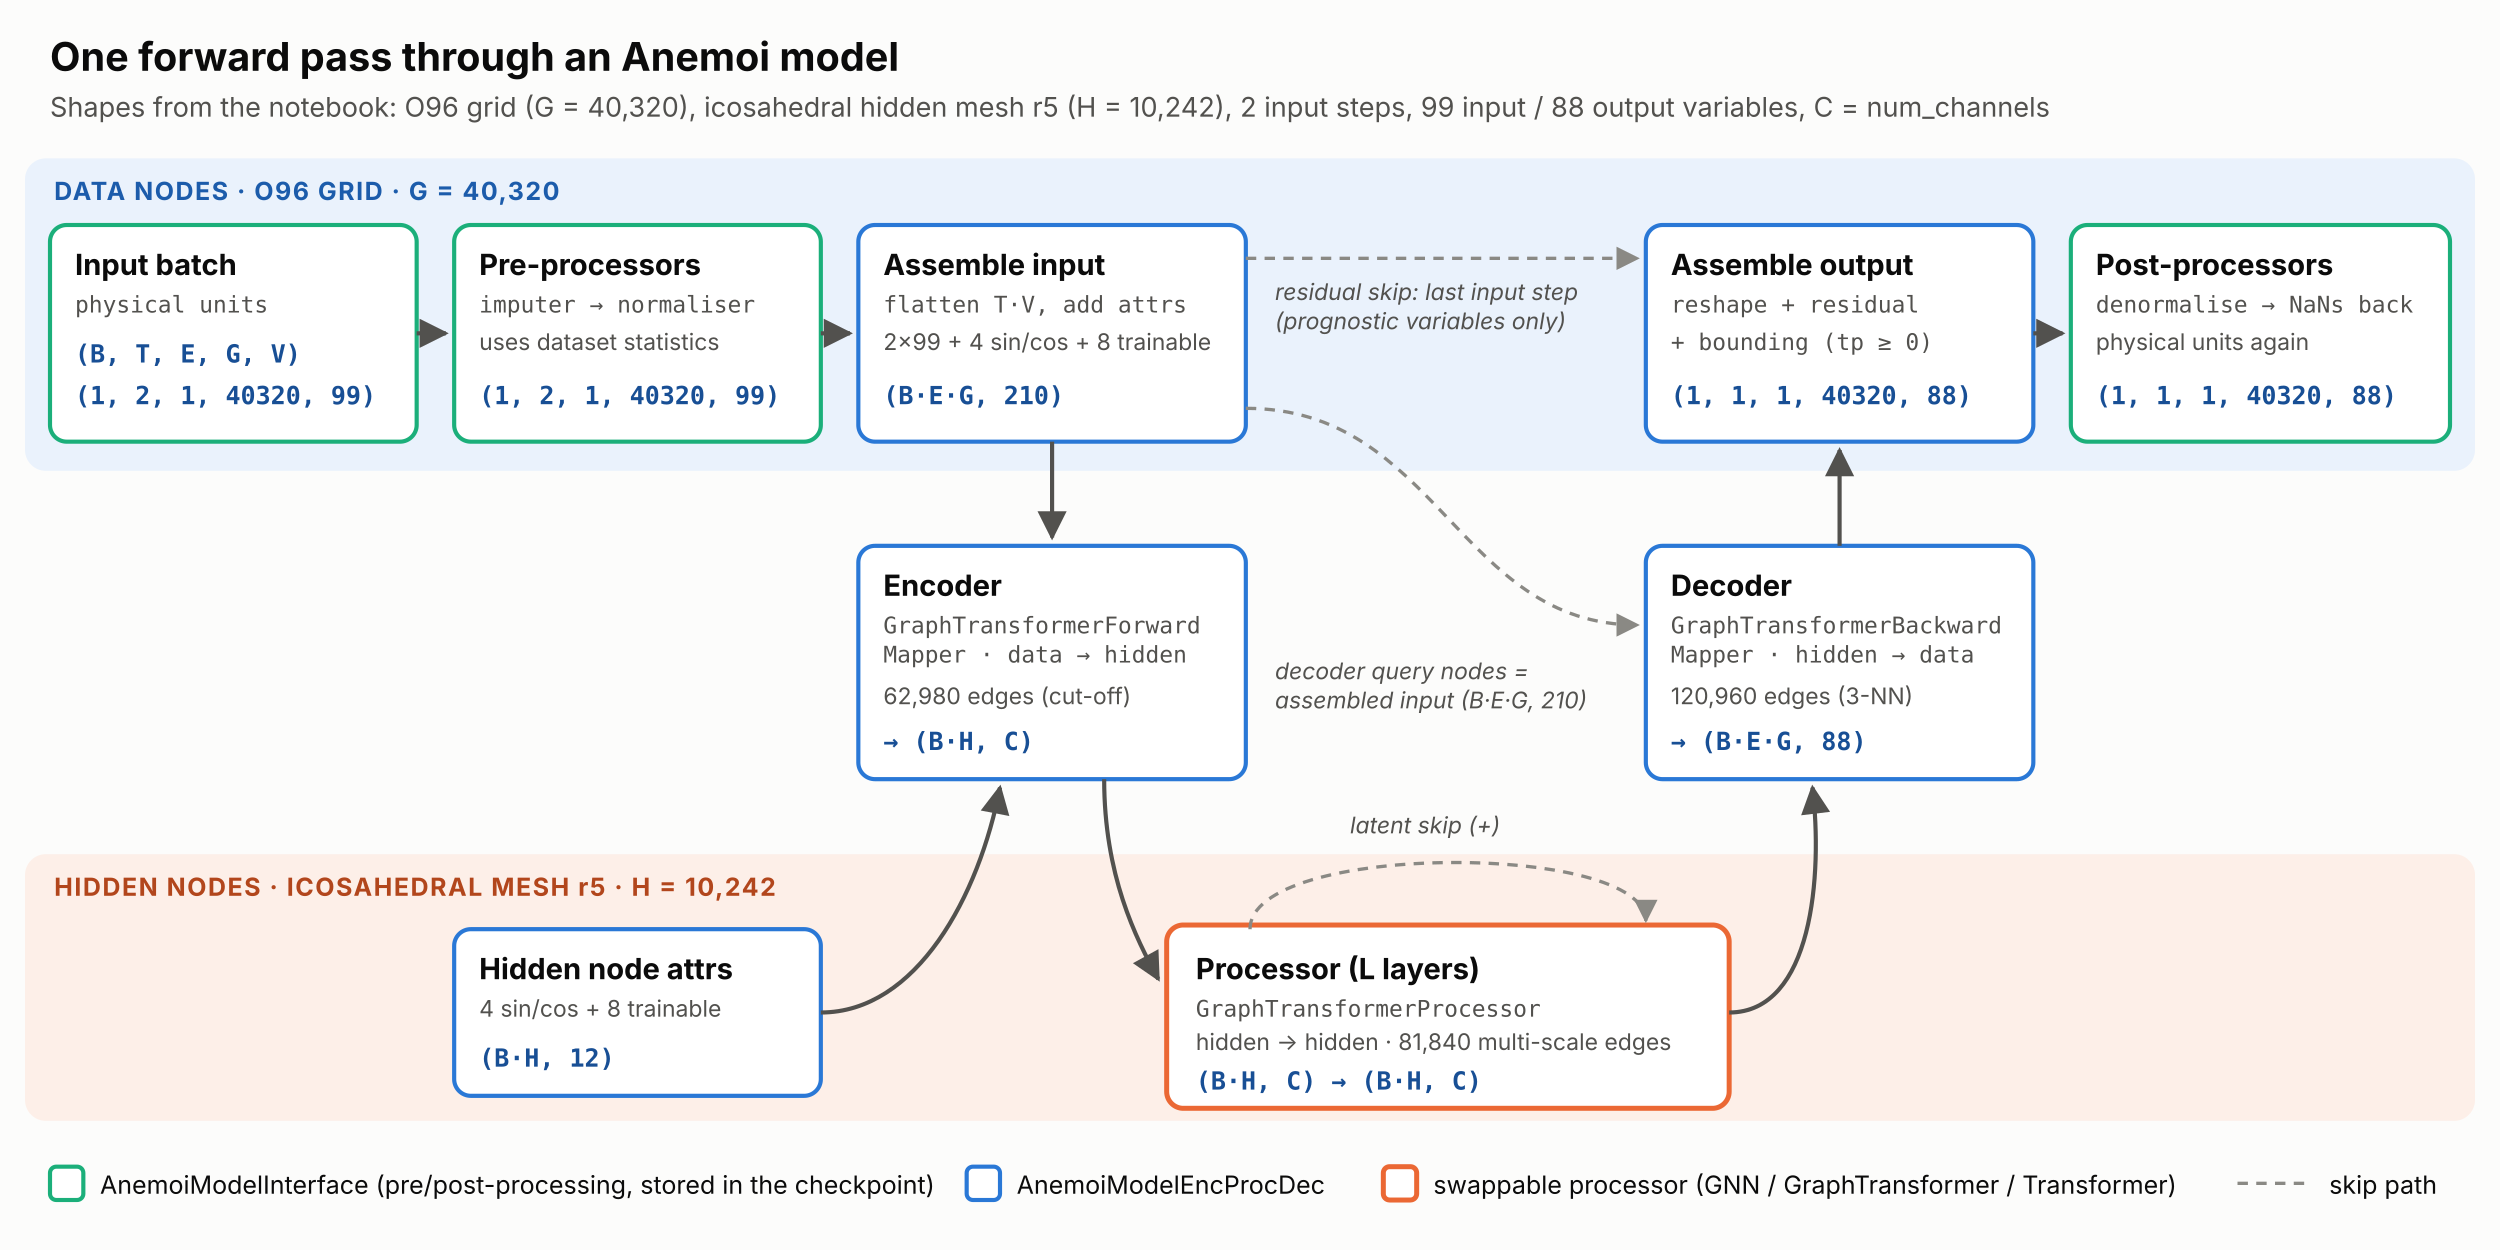
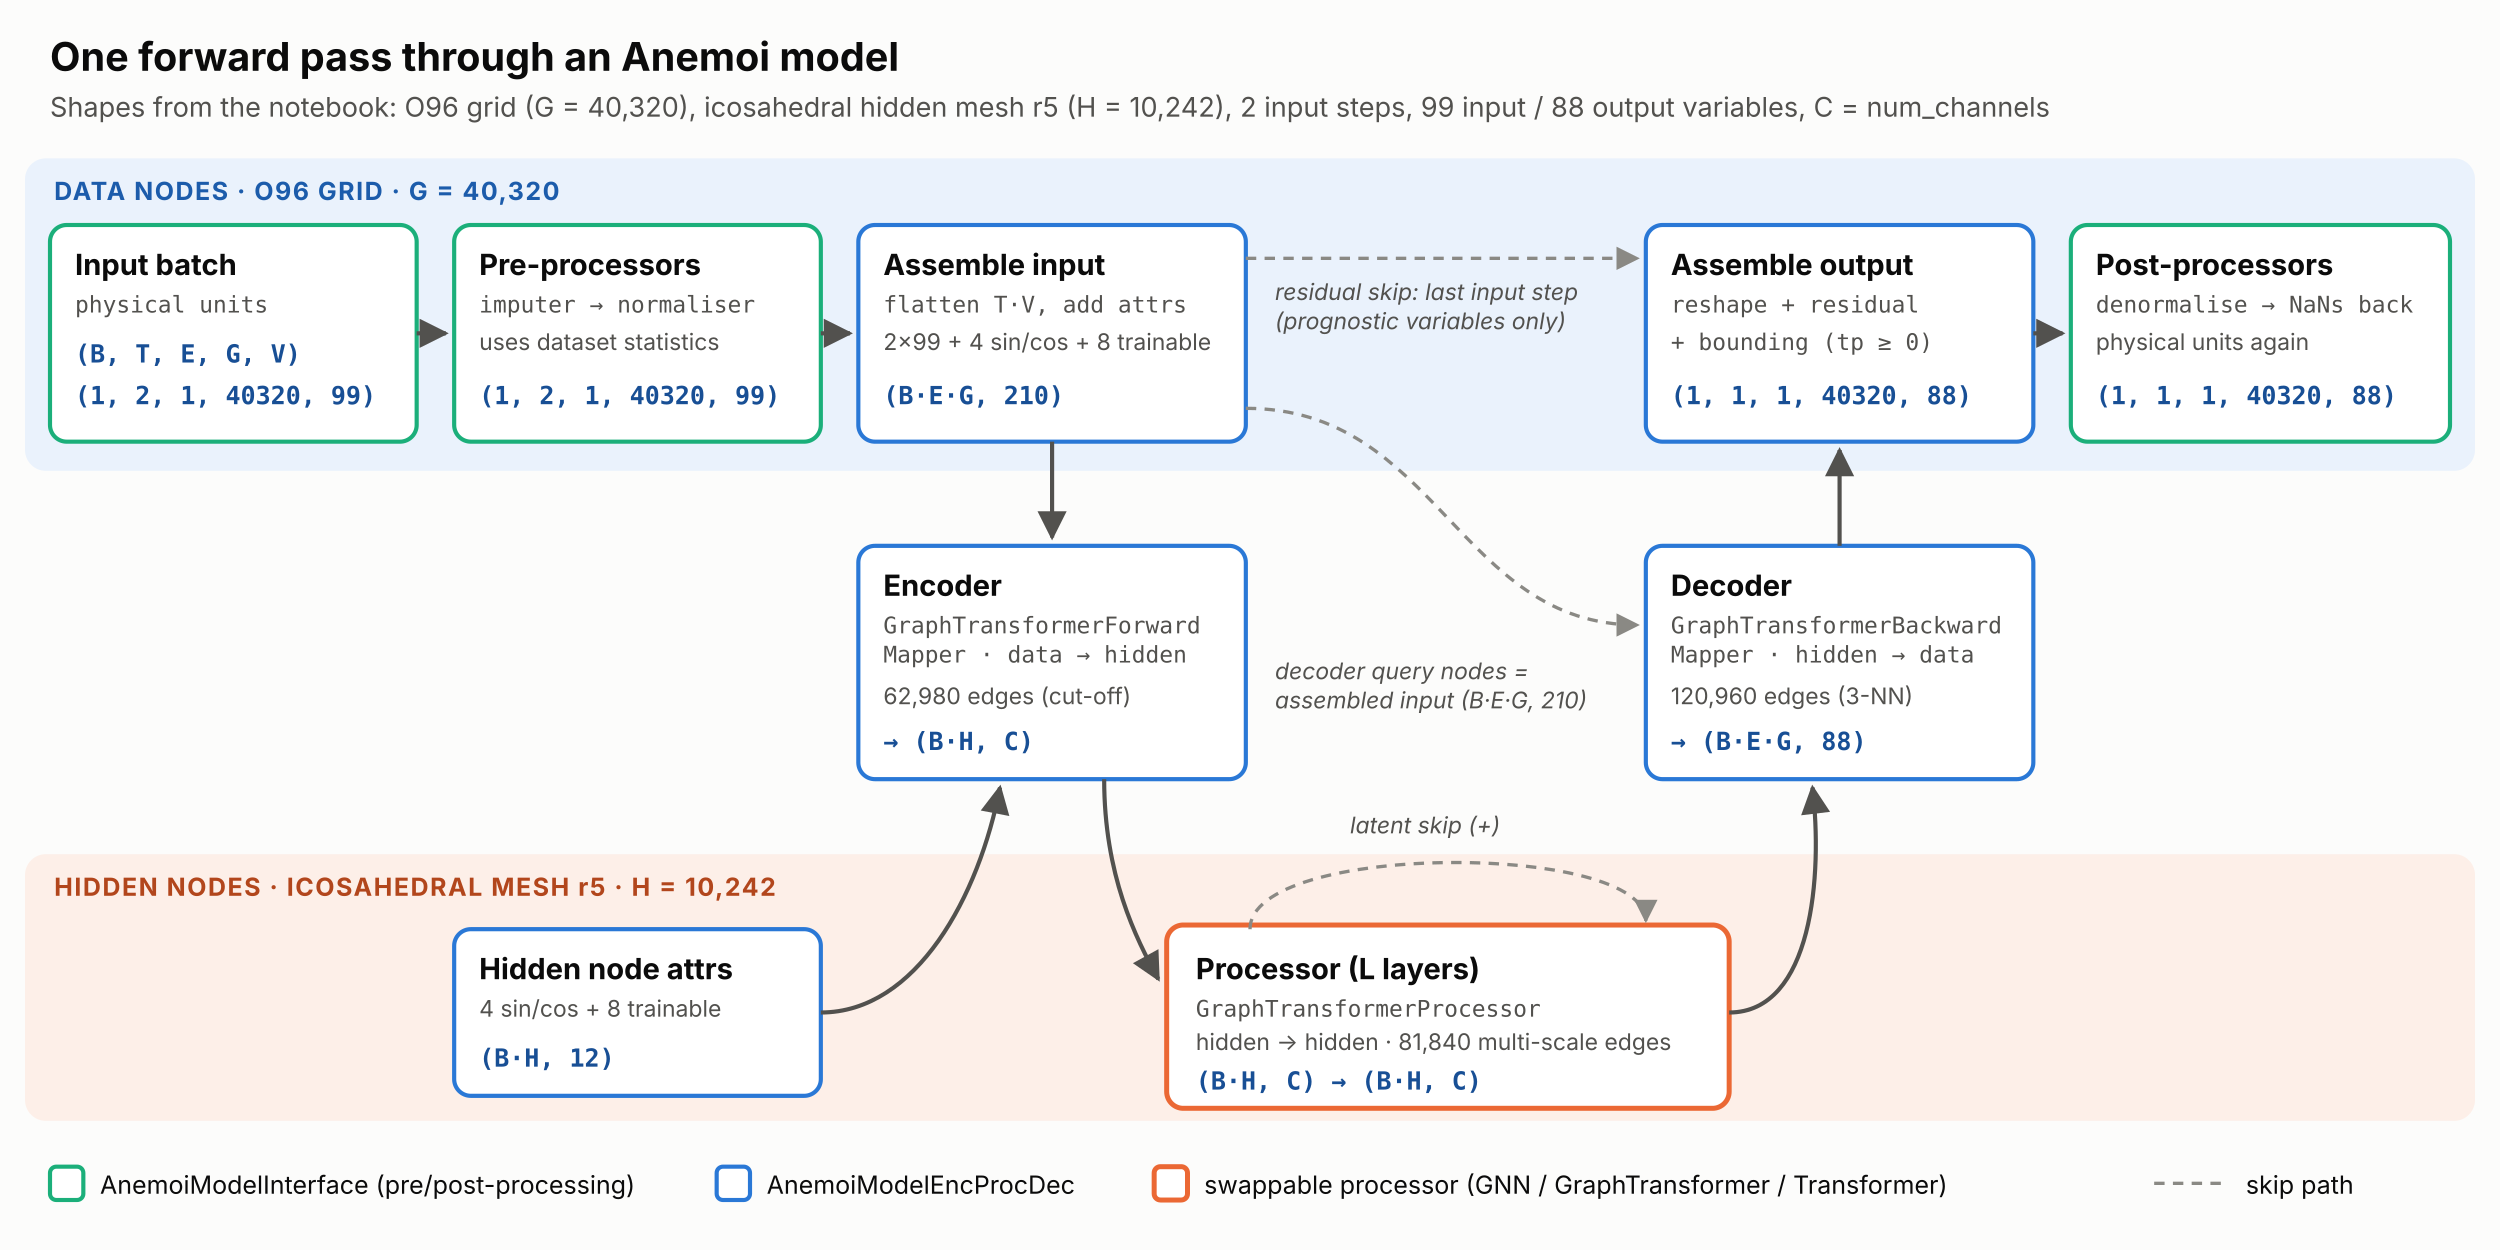
<svg xmlns="http://www.w3.org/2000/svg" viewBox="0 0 1200 600" width="1200" height="600" font-family="Inter, 'Helvetica Neue', Arial, sans-serif">
  <defs>
    <marker id="arr" viewBox="0 0 10 10" refX="9" refY="5" markerWidth="7" markerHeight="7" orient="auto-start-reverse">
      <path d="M0,0 L10,5 L0,10 z" fill="#52514e" />
    </marker>
    <marker id="arrMuted" viewBox="0 0 10 10" refX="9" refY="5" markerWidth="7" markerHeight="7" orient="auto-start-reverse">
      <path d="M0,0 L10,5 L0,10 z" fill="#8a8984" />
    </marker>
    <style>
      .t  { font-size: 14px; font-weight: 700; fill: #0b0b0b; }
      .c  { font-size: 11px; font-family: Menlo, Consolas, 'DejaVu Sans Mono', monospace; fill: #52514e; }
      .s  { font-size: 12px; font-family: Menlo, Consolas, 'DejaVu Sans Mono', monospace; fill: #184f95; font-weight: 600; }
      .n  { font-size: 11px; fill: #52514e; }
      .lane { font-size: 12px; font-weight: 700; letter-spacing: 0.06em; }
      .flow { stroke: #52514e; stroke-width: 2; fill: none; }
      .skip { stroke: #8a8984; stroke-width: 1.6; fill: none; stroke-dasharray: 5 4; }
      .lbl { font-size: 11px; fill: #52514e; font-style: italic; }
    </style>
  </defs>
  <rect x="0" y="0" width="1200" height="600" fill="#fcfcfb" />
  <text x="24" y="34" font-size="19" font-weight="700" fill="#0b0b0b">One forward pass through an Anemoi model</text>
  <text x="24" y="56" font-size="13" fill="#52514e">Shapes from the notebook: O96 grid (G = 40,320), icosahedral hidden mesh r5 (H = 10,242), 2 input steps, 99 input / 88 output variables, C = num_channels</text>
  <rect x="12" y="76" width="1176" height="150" rx="10" fill="#eaf2fc" />
  <text x="26" y="96" class="lane" fill="#1c5cab">DATA NODES · O96 GRID · G = 40,320</text>
  <rect x="12" y="410" width="1176" height="128" rx="10" fill="#fdefe8" />
  <text x="26" y="430" class="lane" fill="#b2461c">HIDDEN NODES · ICOSAHEDRAL MESH r5 · H = 10,242</text>
  <rect x="24" y="108" width="176" height="104" rx="8" fill="#ffffff" stroke="#1baf7a" stroke-width="2" />
  <text x="36" y="132" class="t">Input batch</text>
  <text x="36" y="150" class="c">physical units</text>
  <text x="36" y="174" class="s">(B, T, E, G, V)</text>
  <text x="36" y="194" class="s">(1, 2, 1, 40320, 99)</text>
  <rect x="218" y="108" width="176" height="104" rx="8" fill="#ffffff" stroke="#1baf7a" stroke-width="2" />
  <text x="230" y="132" class="t">Pre-processors</text>
  <text x="230" y="150" class="c">imputer → normaliser</text>
  <text x="230" y="168" class="n">uses dataset statistics</text>
  <text x="230" y="194" class="s">(1, 2, 1, 40320, 99)</text>
  <rect x="412" y="108" width="186" height="104" rx="8" fill="#ffffff" stroke="#2a78d6" stroke-width="2" />
  <text x="424" y="132" class="t">Assemble input</text>
  <text x="424" y="150" class="c">flatten T·V, add attrs</text>
  <text x="424" y="168" class="n">2×99 + 4 sin/cos + 8 trainable</text>
  <text x="424" y="194" class="s">(B·E·G, 210)</text>
  <rect x="790" y="108" width="186" height="104" rx="8" fill="#ffffff" stroke="#2a78d6" stroke-width="2" />
  <text x="802" y="132" class="t">Assemble output</text>
  <text x="802" y="150" class="c">reshape + residual</text>
  <text x="802" y="168" class="c">+ bounding (tp ≥ 0)</text>
  <text x="802" y="194" class="s">(1, 1, 1, 40320, 88)</text>
  <rect x="994" y="108" width="182" height="104" rx="8" fill="#ffffff" stroke="#1baf7a" stroke-width="2" />
  <text x="1006" y="132" class="t">Post-processors</text>
  <text x="1006" y="150" class="c">denormalise → NaNs back</text>
  <text x="1006" y="168" class="n">physical units again</text>
  <text x="1006" y="194" class="s">(1, 1, 1, 40320, 88)</text>
  <line x1="200" y1="160" x2="214" y2="160" class="flow" marker-end="url(#arr)" />
  <line x1="394" y1="160" x2="408" y2="160" class="flow" marker-end="url(#arr)" />
  <line x1="976" y1="160" x2="990" y2="160" class="flow" marker-end="url(#arr)" />
  <path d="M598,124 L786,124" class="skip" marker-end="url(#arrMuted)" />
  <text x="612" y="144" class="lbl">residual skip: last input step</text>
  <text x="612" y="158" class="lbl">(prognostic variables only)</text>
  <rect x="412" y="262" width="186" height="112" rx="8" fill="#ffffff" stroke="#2a78d6" stroke-width="2" />
  <text x="424" y="286" class="t">Encoder</text>
  <text x="424" y="304" class="c">GraphTransformerForward</text>
  <text x="424" y="318" class="c">Mapper · data → hidden</text>
  <text x="424" y="338" class="n">62,980 edges (cut-off)</text>
  <text x="424" y="360" class="s">→ (B·H, C)</text>
  <rect x="790" y="262" width="186" height="112" rx="8" fill="#ffffff" stroke="#2a78d6" stroke-width="2" />
  <text x="802" y="286" class="t">Decoder</text>
  <text x="802" y="304" class="c">GraphTransformerBackward</text>
  <text x="802" y="318" class="c">Mapper · hidden → data</text>
  <text x="802" y="338" class="n">120,960 edges (3-NN)</text>
  <text x="802" y="360" class="s">→ (B·E·G, 88)</text>
  <line x1="505" y1="212" x2="505" y2="258" class="flow" marker-end="url(#arr)" />
  <line x1="883" y1="262" x2="883" y2="216" class="flow" marker-end="url(#arr)" />
  <path d="M598,196 C 690,196 700,300 786,300" class="skip" marker-end="url(#arrMuted)" />
  <text x="612" y="326" class="lbl">decoder query nodes =</text>
  <text x="612" y="340" class="lbl">assembled input (B·E·G, 210)</text>
  <rect x="218" y="446" width="176" height="80" rx="8" fill="#ffffff" stroke="#2a78d6" stroke-width="2" />
  <text x="230" y="470" class="t">Hidden node attrs</text>
  <text x="230" y="488" class="n">4 sin/cos + 8 trainable</text>
  <text x="230" y="512" class="s">(B·H, 12)</text>
  <path d="M394,486 C 440,486 470,430 480,378" class="flow" marker-end="url(#arr)" />
  <rect x="560" y="444" width="270" height="88" rx="8" fill="#ffffff" stroke="#eb6834" stroke-width="2.4" />
  <text x="574" y="470" class="t">Processor  (L layers)</text>
  <text x="574" y="488" class="c">GraphTransformerProcessor</text>
  <text x="574" y="504" class="n">hidden → hidden · 81,840 multi-scale edges</text>
  <text x="574" y="523" class="s">(B·H, C) → (B·H, C)</text>
  <path d="M530,374 C 530,420 545,450 556,470" class="flow" marker-end="url(#arr)" />
  <path d="M830,486 C 870,486 875,420 870,378" class="flow" marker-end="url(#arr)" />
  <path d="M600,446 C 600,404 790,404 790,442" class="skip" marker-end="url(#arrMuted)" />
  <text x="648" y="400" class="lbl">latent skip (+)</text>
  <g transform="translate(24,560)">
    <rect x="0" y="0" width="16" height="16" rx="3" fill="#ffffff" stroke="#1baf7a" stroke-width="2" />
-     <text x="24" y="13" font-size="12" fill="#0b0b0b">AnemoiModelInterface (pre/post-processing, stored in the checkpoint)</text>
-     <rect x="440" y="0" width="16" height="16" rx="3" fill="#ffffff" stroke="#2a78d6" stroke-width="2" />
-     <text x="464" y="13" font-size="12" fill="#0b0b0b">AnemoiModelEncProcDec</text>
-     <rect x="640" y="0" width="16" height="16" rx="3" fill="#ffffff" stroke="#eb6834" stroke-width="2.4" />
-     <text x="664" y="13" font-size="12" fill="#0b0b0b">swappable processor (GNN / GraphTransformer / Transformer)</text>
-     <line x1="1050" y1="8" x2="1086" y2="8" class="skip" />
-     <text x="1094" y="13" font-size="12" fill="#0b0b0b">skip path</text>
+     <text x="24" y="13" font-size="12" fill="#0b0b0b">AnemoiModelInterface (pre/post-processing)</text>
+     <rect x="320" y="0" width="16" height="16" rx="3" fill="#ffffff" stroke="#2a78d6" stroke-width="2" />
+     <text x="344" y="13" font-size="12" fill="#0b0b0b">AnemoiModelEncProcDec</text>
+     <rect x="530" y="0" width="16" height="16" rx="3" fill="#ffffff" stroke="#eb6834" stroke-width="2.4" />
+     <text x="554" y="13" font-size="12" fill="#0b0b0b">swappable processor (GNN / GraphTransformer / Transformer)</text>
+     <line x1="1010" y1="8" x2="1046" y2="8" class="skip" />
+     <text x="1054" y="13" font-size="12" fill="#0b0b0b">skip path</text>
  </g>
</svg>
